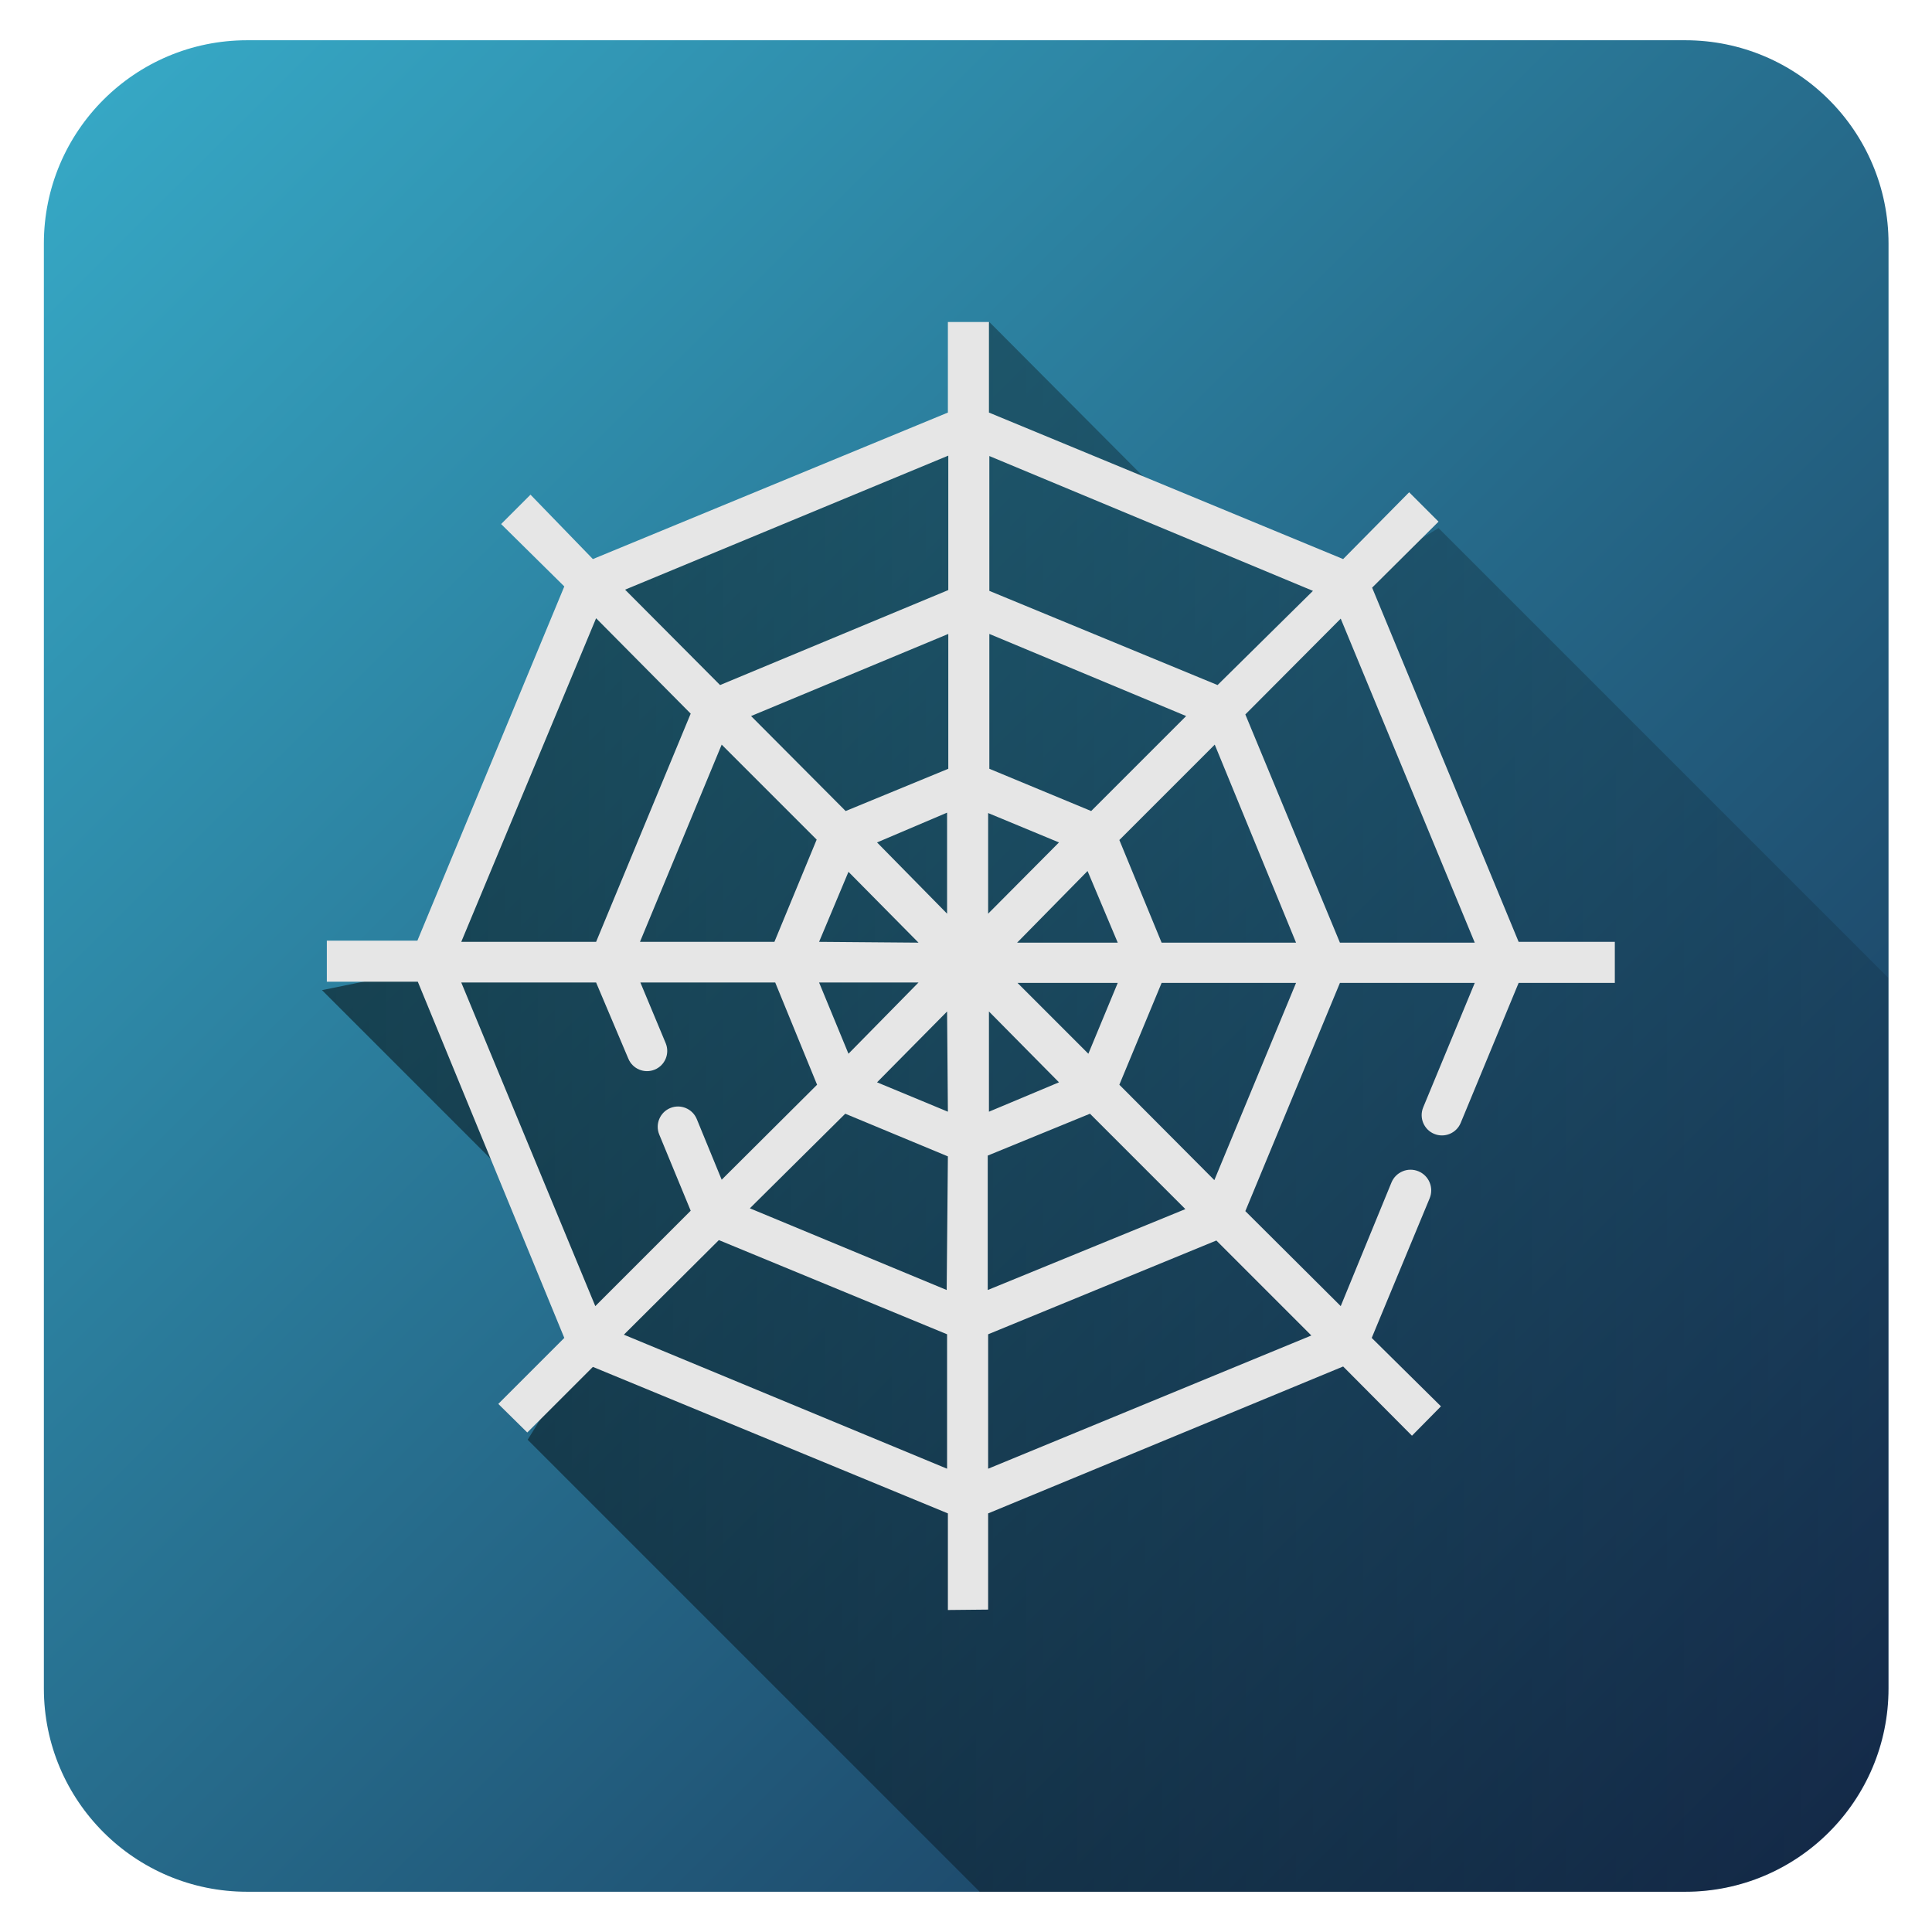
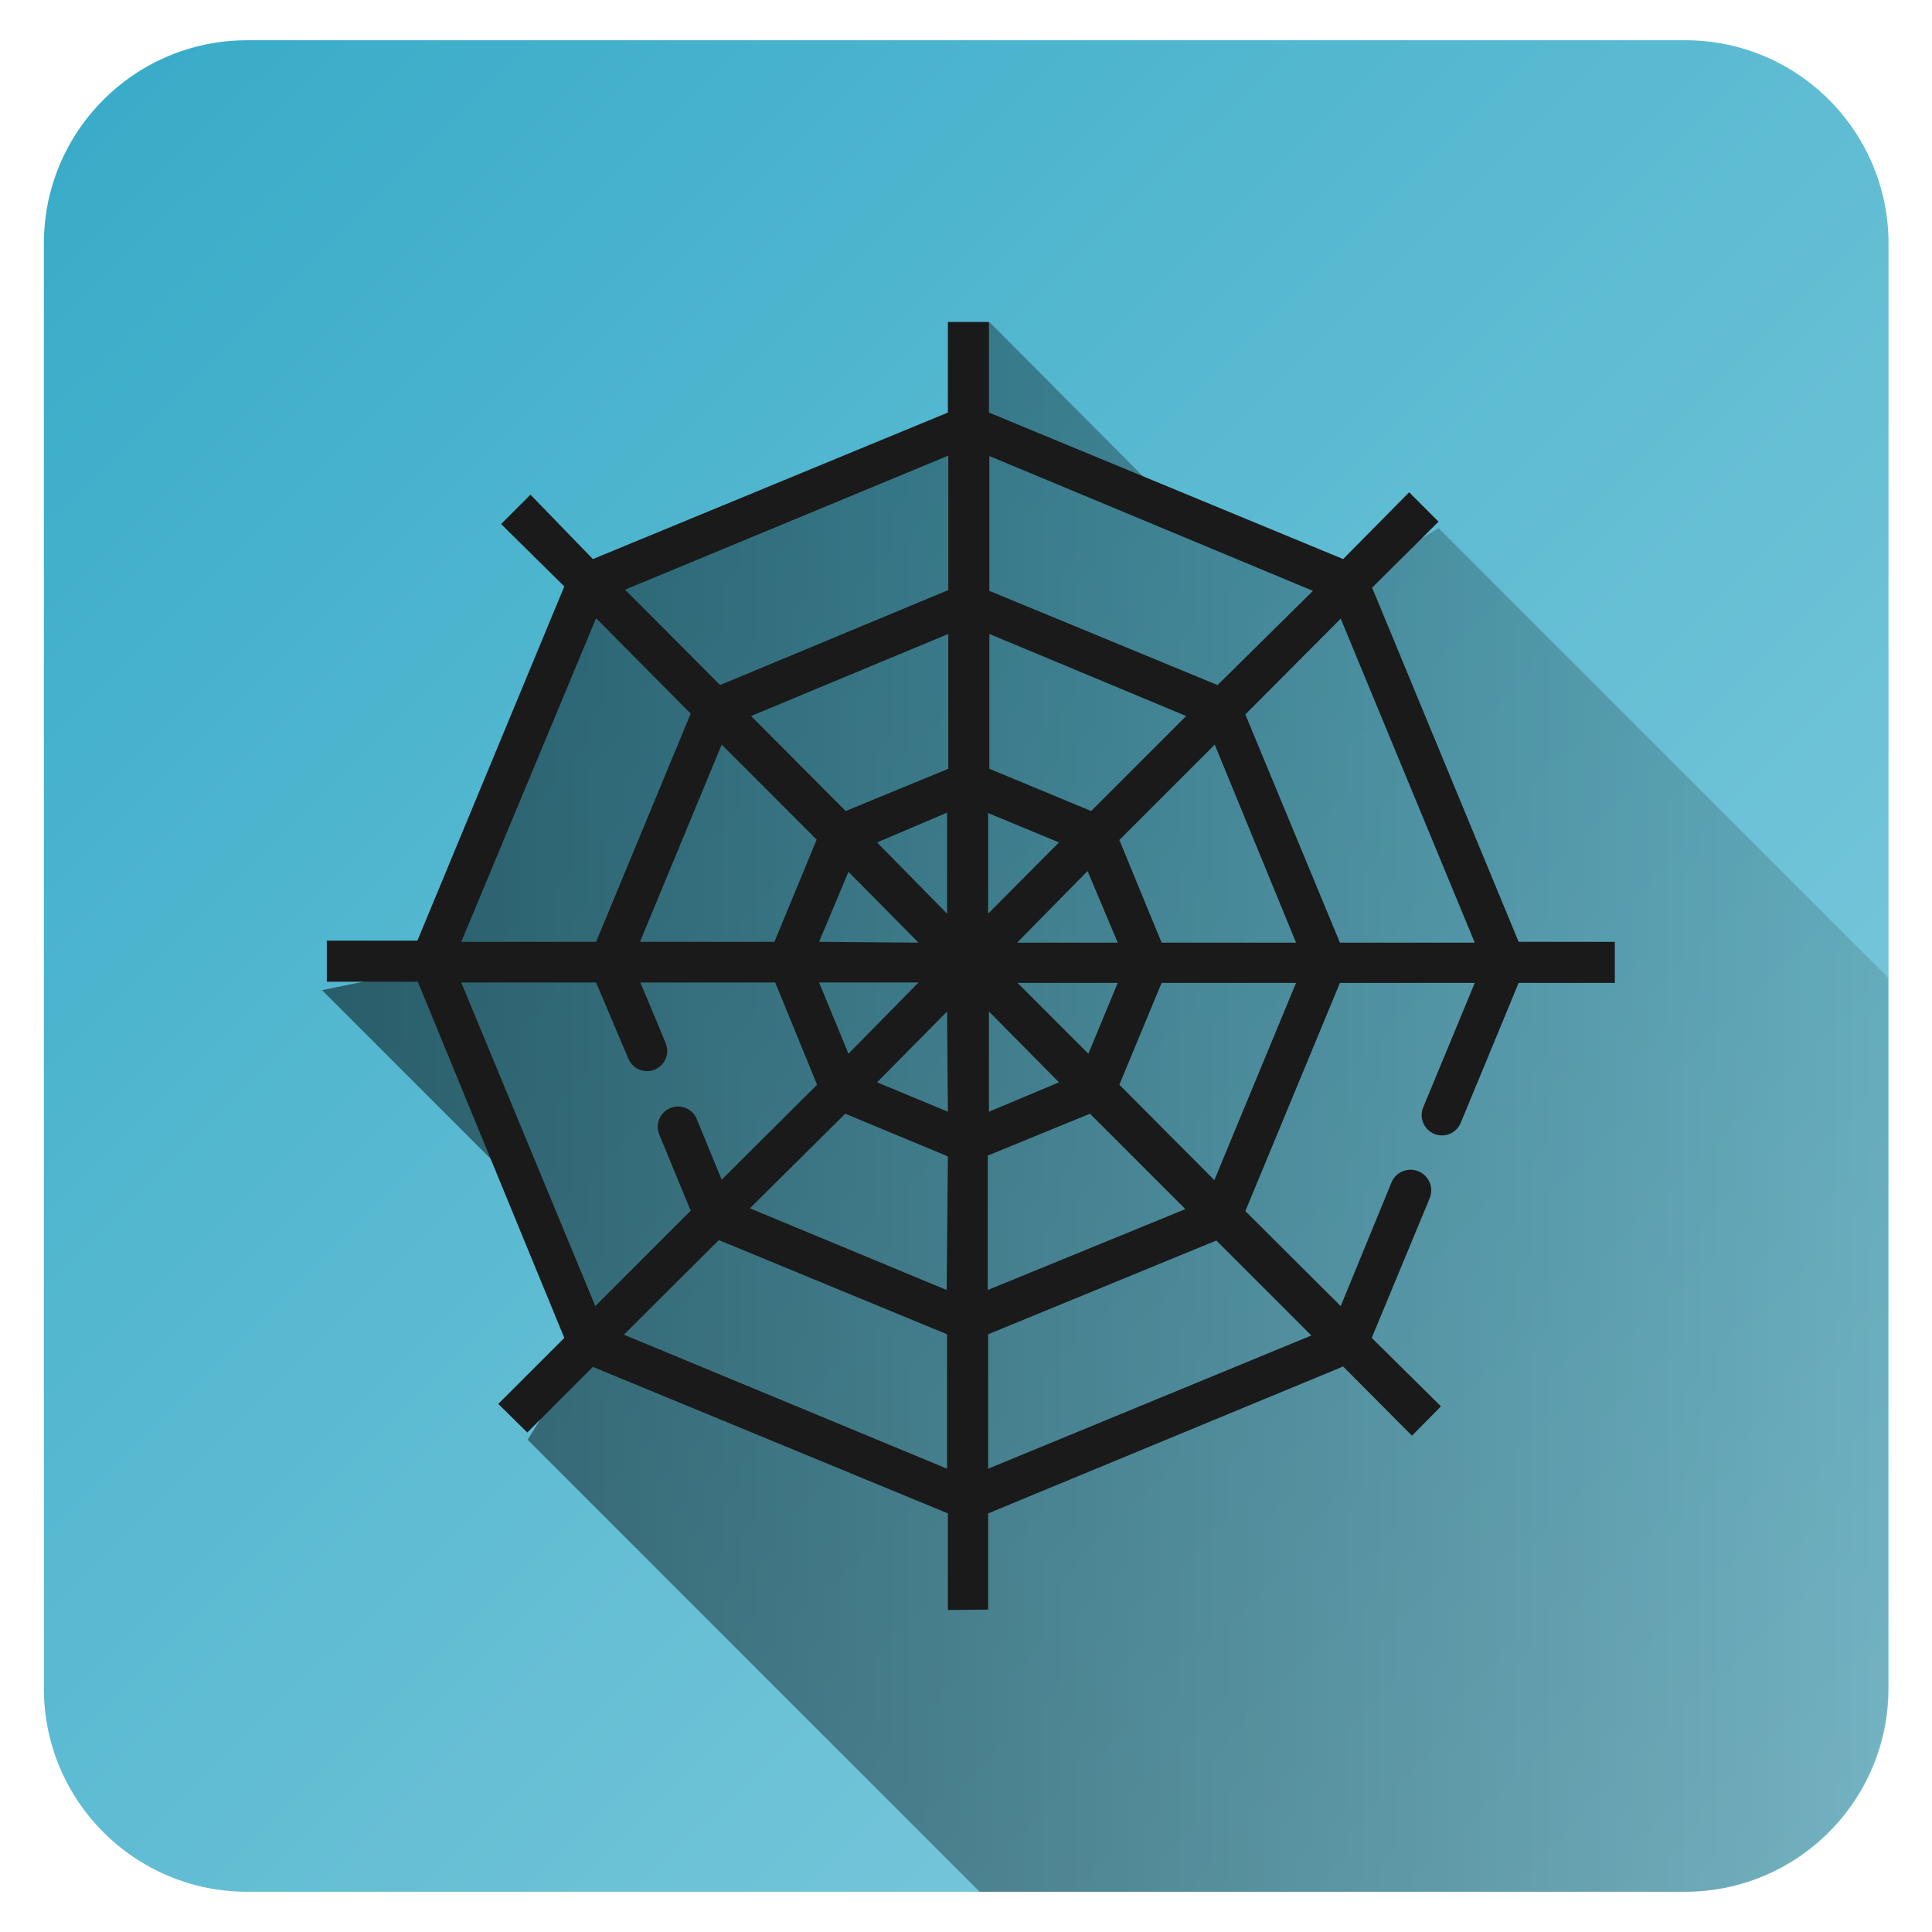
<svg xmlns="http://www.w3.org/2000/svg" xmlns:xlink="http://www.w3.org/1999/xlink" width="48" height="48" version="1">
  <defs>
-     <linearGradient id="c">
+     <linearGradient id="b">
      <stop offset="0" />
      <stop offset="1" stop-opacity="0" />
    </linearGradient>
    <linearGradient id="a">
      <stop offset="0" stop-color="#2b1100" />
      <stop offset="1" stop-color="#f95" />
    </linearGradient>
-     <linearGradient id="b">
+     <linearGradient xlink:href="#b" id="e" gradientUnits="userSpaceOnUse" x1="6.99" y1="31.83" x2="60.34" y2="31.83" />
+     <linearGradient xlink:href="#c" id="d" x1="1.09" y1="1" x2="46.91" y2="47" gradientUnits="userSpaceOnUse" />
+     <linearGradient id="c">
      <stop offset="0" stop-color="#37abc8" />
-       <stop offset="1" stop-color="#162d50" />
+       <stop offset="1" stop-color="#87cdde" />
    </linearGradient>
-     <linearGradient xlink:href="#b" id="d" x1="1.09" y1="1" x2="46.91" y2="47" gradientUnits="userSpaceOnUse" />
-     <linearGradient xlink:href="#c" id="e" gradientUnits="userSpaceOnUse" x1="6.99" y1="31.83" x2="60.34" y2="31.83" />
  </defs>
  <rect width="45.83" height="46" x="1.09" y="1" ry="5.05" fill="url(#d)" fill-rule="evenodd" />
  <path d="M24.34 47h17.52a5.06 5.06 0 0 0 5.05-5.05V24.29L35.74 13.12l-2.57 1.57-3.7-1.78L24.58 8s-1 2.4-.7 2.87c.3.46-1.52.75-1.52.75l-4.1 1.47-4.21 1.67-1.22 4.12-.15.99-1.94 4.17L8 24.6l4.83 4.83 1.73 4-1.45 2.34z" opacity=".5" fill="url(#e)" />
-   <path d="M24.55 39.99V37.6l8.82-3.65 1.71 1.72.72-.73-1.72-1.7 1.44-3.47a.51.51 0 0 0-.95-.39l-1.26 3.07-2.37-2.36 2.35-5.67h3.35l-1.28 3.09a.5.5 0 1 0 .93.39l1.44-3.48h2.39V23.4h-2.39l-3.64-8.8 1.65-1.64-.73-.73-1.64 1.66-8.8-3.64V8h-1.02v2.25l-8.82 3.64-1.55-1.6-.73.73 1.57 1.55-3.65 8.8H8.12v1.02h2.26l3.64 8.85-1.64 1.64.72.71 1.63-1.63 8.82 3.64V40zm0-3.5v-3.34l5.67-2.33 2.36 2.36zm-1.02 0l-8.03-3.33 2.36-2.35 5.67 2.34v3.1zm-8.74-4.04l-3.33-8.04h3.35l.8 1.89a.5.5 0 0 0 .93-.38l-.63-1.51h3.35l1.04 2.54-2.37 2.36-.62-1.51a.5.5 0 0 0-.93.39l.78 1.89zm9.75-.4v-3.34l2.54-1.04 2.37 2.37zm-1.02 0l-4.89-2.03L21 27.67l2.55 1.06zm6.65-2.73l-2.36-2.37 1.05-2.53h3.34zm-5.6-1.7v-2.49l1.74 1.76zm-1.02 0l-1.76-.73 1.74-1.76zm3.49-1.44l-1.76-1.76h2.49zm-5.96 0l-.73-1.77h2.47zm15.56-2.76h-3.35l-2.35-5.67 2.37-2.38zm-4.44 0h-3.34l-1.05-2.55 2.37-2.37zm-4.43 0h-2.5l1.75-1.78zm-4.95 0l-2.47-.02.73-1.74zm-3.58-.02H15.9l2.03-4.9 2.36 2.36zm-4.43 0h-3.35l3.35-8.04 2.35 2.37zm9.74-.7v-2.5l1.76.73zm-1.02 0l-1.74-1.77 1.74-.74zm3.58-2.55l-2.53-1.05v-3.35l4.89 2.04zm-6.1 0l-2.35-2.36 4.9-2.04v3.35zm9.24-3.13l-5.67-2.34v-3.35l8.04 3.35zm-12.36 0l-2.36-2.37 8.03-3.33v3.34z" fill="#e6e6e6" />
+   <path d="M24.55 39.99V37.6l8.82-3.65 1.71 1.72.72-.73-1.72-1.7 1.44-3.47a.51.51 0 0 0-.95-.39l-1.26 3.07-2.37-2.36 2.35-5.67h3.35l-1.28 3.09a.5.5 0 1 0 .93.39l1.44-3.48h2.39V23.4h-2.39l-3.64-8.8 1.65-1.64-.73-.73-1.64 1.66-8.8-3.64V8h-1.02v2.25l-8.82 3.64-1.55-1.6-.73.73 1.57 1.55-3.65 8.8H8.12v1.02h2.26l3.64 8.85-1.64 1.64.72.71 1.63-1.63 8.82 3.64V40zm0-3.5v-3.34l5.67-2.33 2.36 2.36zm-1.02 0l-8.03-3.33 2.36-2.35 5.67 2.34v3.1zm-8.74-4.04l-3.33-8.04h3.35l.8 1.89a.5.5 0 0 0 .93-.38l-.63-1.51h3.35l1.04 2.54-2.37 2.36-.62-1.51a.5.5 0 0 0-.93.39l.78 1.89zm9.75-.4v-3.34l2.54-1.04 2.37 2.37zm-1.02 0l-4.89-2.03L21 27.67l2.55 1.06zm6.65-2.73l-2.36-2.37 1.05-2.53h3.34zm-5.6-1.7v-2.49l1.74 1.76zm-1.02 0l-1.76-.73 1.74-1.76zm3.49-1.44l-1.76-1.76h2.49zm-5.96 0l-.73-1.77h2.47zm15.56-2.76h-3.35l-2.35-5.67 2.37-2.38zm-4.44 0h-3.34l-1.05-2.55 2.37-2.37zm-4.43 0h-2.5l1.75-1.78zm-4.95 0l-2.47-.02.73-1.74zm-3.58-.02H15.9l2.03-4.9 2.36 2.36zm-4.43 0h-3.35l3.35-8.04 2.35 2.37zm9.74-.7v-2.5l1.76.73zm-1.02 0l-1.74-1.77 1.74-.74zm3.58-2.55l-2.53-1.05v-3.35l4.89 2.04zm-6.1 0l-2.35-2.36 4.9-2.04v3.35zm9.24-3.13l-5.67-2.34v-3.35l8.04 3.35zm-12.36 0l-2.36-2.37 8.03-3.33v3.34z" fill="#1a1a1a" />
</svg>
